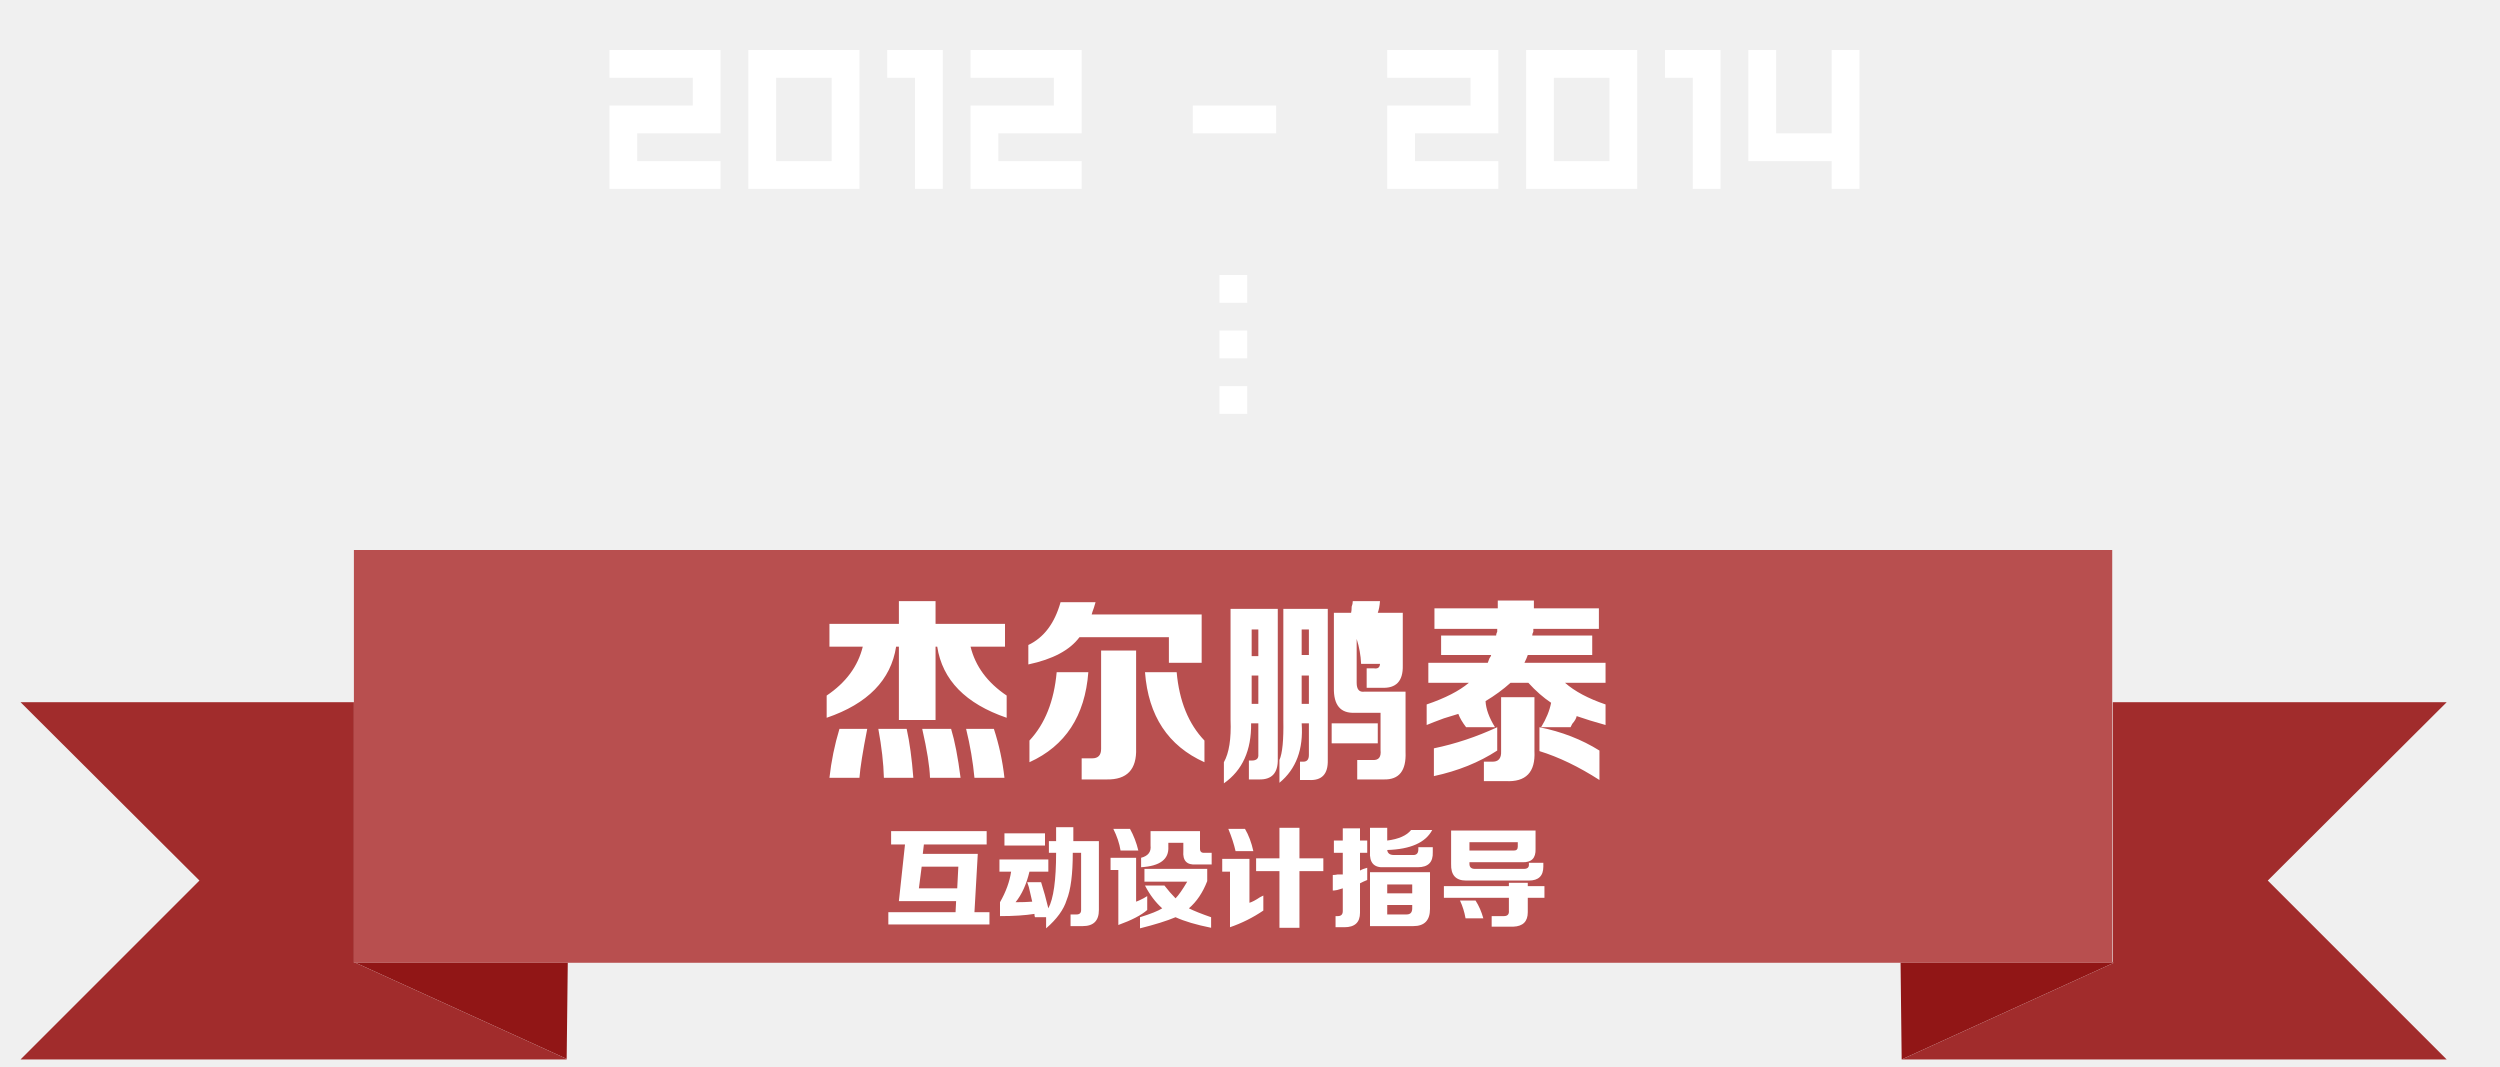
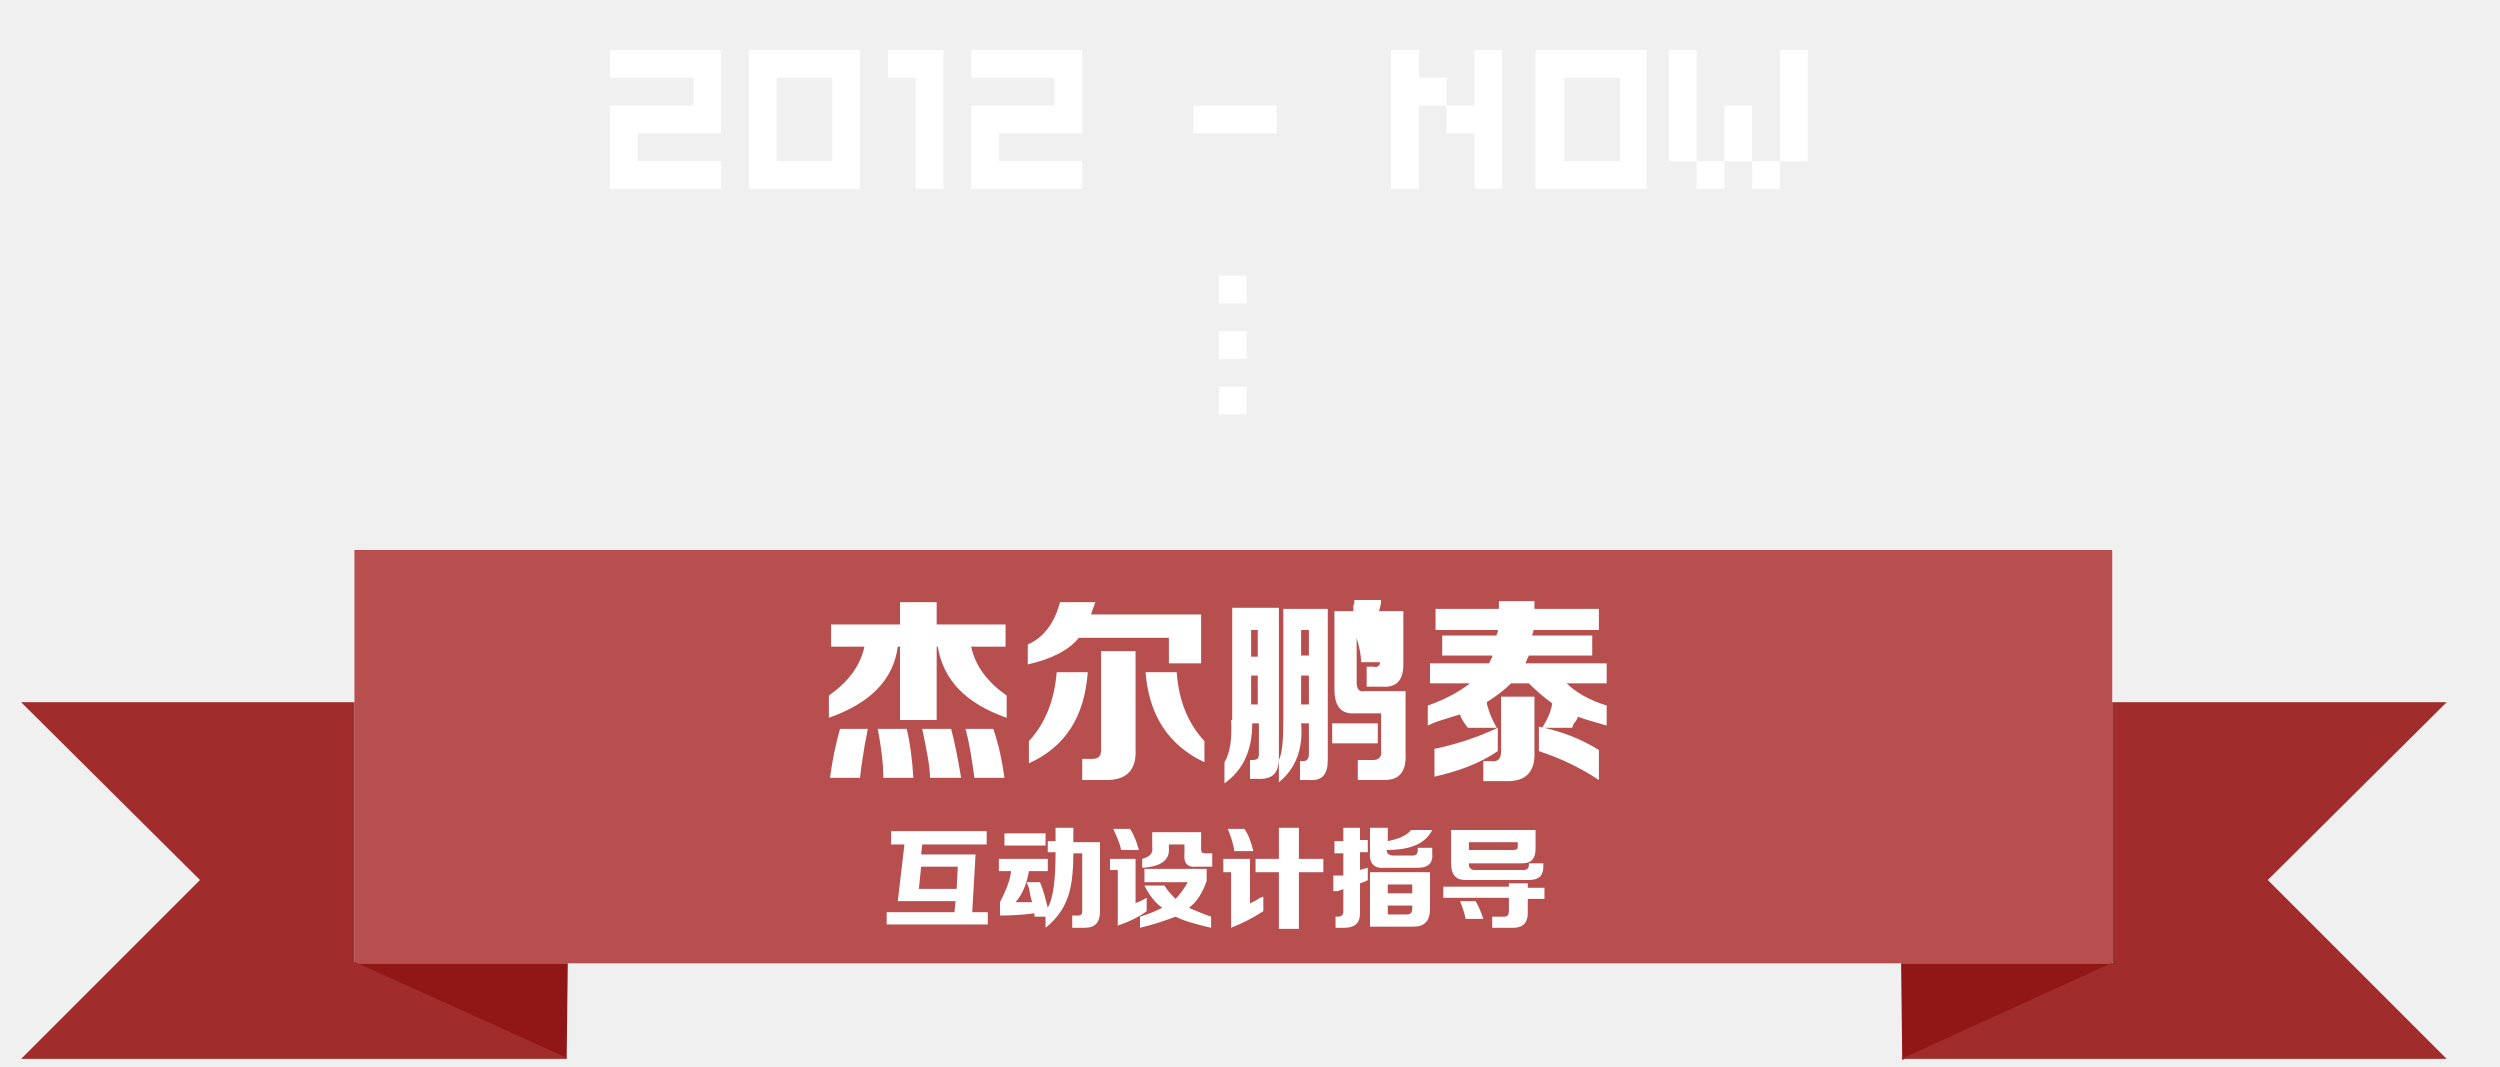
- <svg xmlns="http://www.w3.org/2000/svg" xmlns:xlink="http://www.w3.org/1999/xlink" version="1.1" preserveAspectRatio="none" x="0px" y="0px" width="225px" height="96px" viewBox="0 0 225 96">
-   <defs>
-     <g id="Layer2_0_FILL">
-       <path fill="#B84F4F" stroke="none" d=" M 190.1 86.65 L 190.1 86.6 190.1 49.5 31.85 49.5 31.85 63.2 31.85 86.65 32 86.65 51.1 86.65 171.05 86.65 190.1 86.65 Z" />
-       <path fill="#911616" stroke="none" d=" M 51 95.3 L 51.1 86.65 32 86.65 51 95.3 M 171.05 86.65 L 171.15 95.35 190.25 86.65 190.1 86.65 171.05 86.65 Z" />
-       <path fill="#A12C2C" stroke="none" d=" M 31.85 86.65 L 31.85 63.2 1.85 63.2 17.95 79.25 1.85 95.35 51 95.35 51 95.3 32 86.65 31.85 86.65 M 190.1 86.6 L 190.1 86.65 190.25 86.65 171.15 95.35 220.2 95.35 204.1 79.25 220.2 63.2 190.15 63.2 190.15 86.55 190.1 86.6 Z" />
-       <path fill="#FFFFFF" stroke="none" d=" M 67.35 17 L 77.35 17 77.35 4.5 67.35 4.5 67.35 17 M 69.85 7 L 74.85 7 74.85 14.5 69.85 14.5 69.85 7 M 62.35 7 L 62.35 9.5 54.85 9.5 54.85 17 64.85 17 64.85 14.5 57.35 14.5 57.35 12 64.85 12 64.85 4.5 54.85 4.5 54.85 7 62.35 7 M 112.25 34.75 L 109.75 34.75 109.75 37.25 112.25 37.25 112.25 34.75 M 112.25 27.25 L 112.25 24.75 109.75 24.75 109.75 27.25 112.25 27.25 M 112.25 32.25 L 112.25 29.75 109.75 29.75 109.75 32.25 112.25 32.25 M 82.35 17 L 84.85 17 84.85 4.5 79.85 4.5 79.85 7 82.35 7 82.35 17 M 97.35 12 L 97.35 4.5 87.35 4.5 87.35 7 94.85 7 94.85 9.5 87.35 9.5 87.35 17 97.35 17 97.35 14.5 89.85 14.5 89.85 12 97.35 12 M 107.35 9.5 L 107.35 12 114.85 12 114.85 9.5 107.35 9.5 M 134.85 12 L 134.85 4.5 124.85 4.5 124.85 7 132.35 7 132.35 9.5 124.85 9.5 124.85 17 134.85 17 134.85 14.5 127.35 14.5 127.35 12 134.85 12 M 147.35 17 L 147.35 4.5 137.35 4.5 137.35 17 147.35 17 M 144.85 7 L 144.85 14.5 139.85 14.5 139.85 7 144.85 7 M 149.85 4.5 L 149.85 7 152.35 7 152.35 17 154.85 17 154.85 4.5 149.85 4.5 M 164.85 4.5 L 164.85 12 159.85 12 159.85 4.5 157.35 4.5 157.35 14.5 164.85 14.5 164.85 17 167.35 17 167.35 4.5 164.85 4.5 Z" />
+ <svg xmlns="http://www.w3.org/2000/svg" version="1.1" id="图层_1" x="0px" y="0px" viewBox="-308 547.5 225 96" style="enable-background:new -308 547.5 225 96;" xml:space="preserve">
+   <style type="text/css">
+ 	.st0{fill:#B84F4F;}
+ 	.st1{fill:#911616;}
+ 	.st2{fill:#A12C2C;}
+ 	.st3{fill:#FFFFFF;}
+ </style>
+   <g transform="matrix( 1, 0, 0, 1, 0,0) ">
+     <g>
+       <g id="Layer2_0_FILL">
+         <path class="st0" d="M-117.9,634.2L-117.9,634.2V597h-158.2v13.7v23.5h0.1h19.1h119.9H-117.9z" />
+         <path class="st1" d="M-257,642.8l0.1-8.6H-276L-257,642.8 M-136.9,634.2l0.1,8.7l19.1-8.7h-0.1H-136.9z" />
+         <path class="st2" d="M-276.1,634.2v-23.5h-30l16.1,16l-16.1,16.1h49.1v-0.1l-19-8.6H-276.1 M-117.9,634.1L-117.9,634.1l0.1,0     l-19.1,8.7h49.1l-16.1-16.1l16.1-16h-30.1L-117.9,634.1L-117.9,634.1z" />
+         <path class="st3" d="M-240.6,564.5h10V552h-10V564.5 M-238.1,554.5h5v7.5h-5V554.5 M-169.8,564.5h10V552h-10V564.5 M-167.2,554.5     h5v7.5h-5V554.5 M-245.6,554.5v2.5h-7.5v7.5h10V562h-7.5v-2.5h7.5V552h-10v2.5H-245.6 M-195.8,582.3h-2.5v2.5h2.5V582.3      M-195.8,574.8v-2.5h-2.5v2.5H-195.8 M-195.8,579.8v-2.5h-2.5v2.5H-195.8 M-225.6,564.5h2.5V552h-5v2.5h2.5V564.5 M-210.6,559.5     V552h-10v2.5h7.5v2.5h-7.5v7.5h10V562h-7.5v-2.5H-210.6 M-200.6,557v2.5h7.5V557H-200.6 M-177.8,554.5h-2.5V552h-2.5v12.5h2.5     V557h2.5V554.5 M-172.8,552h-2.5v5h-2.5v2.5h2.5v5h2.5V552 M-155.3,562v2.5h2.5V562H-155.3 M-155.3,552h-2.5v10h2.5V552      M-150.3,562v-5h-2.5v5H-150.3 M-150.3,562v2.5h2.5V562H-150.3 M-145.3,552h-2.5v10h2.5V552z" />
+       </g>
    </g>
-     <g id="Layer1_0_FILL">
-       <path fill="#FFFFFF" stroke="none" d=" M 131.9 82.65 L 133.5 82.65 Q 133.25 81.75 132.8 81.05 L 131.4 81.05 Q 131.75 81.8 131.9 82.65 M 137.5 79.75 L 137.5 79.45 135.8 79.45 135.8 79.75 129.95 79.75 129.95 80.8 135.8 80.8 135.8 81.95 Q 135.85 82.45 135.35 82.45 L 134.25 82.45 134.25 83.4 136.2 83.4 Q 137.5 83.35 137.5 82.1 L 137.5 80.8 139 80.8 139 79.75 137.5 79.75 M 138.2 76.4 L 138.2 74.75 130.6 74.75 130.6 77.75 Q 130.55 79.25 131.95 79.25 L 137.6 79.25 Q 138.9 79.25 138.9 78 L 138.9 77.65 137.6 77.65 137.6 77.75 Q 137.65 78.2 137.15 78.2 L 132.75 78.2 Q 132.25 78.2 132.25 77.75 L 132.25 77.6 137 77.6 Q 138.25 77.65 138.2 76.4 M 132.25 75.8 L 136.6 75.8 136.6 76.2 Q 136.6 76.55 136.25 76.55 L 132.25 76.55 132.25 75.8 M 127.2 83.35 Q 128.7 83.35 128.7 81.8 L 128.7 78.5 123.3 78.5 123.3 83.35 127.2 83.35 M 127.1 79.6 L 127.1 80.4 124.85 80.4 124.85 79.6 127.1 79.6 M 124.85 82.3 L 124.85 81.45 127.1 81.45 127.1 81.75 Q 127.1 82.3 126.6 82.3 L 124.85 82.3 M 128.9 74.7 L 127 74.7 Q 126.4 75.45 124.85 75.65 L 124.85 74.5 123.3 74.5 123.3 76.65 Q 123.2 78.15 124.6 78.05 L 127.6 78.05 Q 129 78.05 128.95 76.7 L 128.95 76.25 127.65 76.25 127.65 76.45 Q 127.65 77 127.1 76.95 L 125.45 76.95 Q 124.9 76.95 124.85 76.5 128 76.4 128.9 74.7 M 120.85 75.65 L 120.05 75.65 120.05 76.75 120.85 76.75 120.85 78.7 Q 120.7 78.7 120.4 78.7 120.15 78.75 119.95 78.75 L 119.95 80.15 Q 120.1 80.15 120.35 80.1 120.7 80 120.85 79.95 L 120.85 82 Q 120.85 82.45 120.4 82.45 L 120.2 82.45 120.2 83.45 121 83.45 Q 122.4 83.45 122.4 82.15 L 122.4 79.5 Q 122.5 79.45 122.7 79.35 122.95 79.25 123.05 79.2 L 123.05 78.1 Q 122.65 78.2 122.4 78.35 L 122.4 76.75 123.05 76.75 123.05 75.65 122.4 75.65 122.4 74.55 120.85 74.55 120.85 75.65 M 113.7 81.95 L 113.7 80.6 Q 113.6 80.65 113.4 80.75 112.8 81.15 112.45 81.25 L 112.45 77.3 110 77.3 110 78.45 110.7 78.45 110.7 83.45 Q 112.3 82.9 113.7 81.95 M 112.8 76.6 Q 112.55 75.45 112.05 74.6 L 110.55 74.6 Q 111 75.7 111.2 76.6 L 112.8 76.6 M 119.1 77.25 L 116.95 77.25 116.95 74.5 115.15 74.5 115.15 77.25 113.05 77.25 113.05 78.4 115.15 78.4 115.15 83.5 116.95 83.5 116.95 78.4 119.1 78.4 119.1 77.25 M 108.65 79.3 L 108.65 78.2 103 78.2 103 79.35 106.85 79.35 Q 106.2 80.45 105.8 80.85 105.3 80.35 104.8 79.7 L 103.05 79.7 Q 103.7 80.95 104.6 81.75 104.05 82.1 102.6 82.55 L 102.6 83.55 Q 104.6 83.05 105.8 82.55 107 83.1 109 83.5 L 109 82.55 Q 107.7 82.1 107 81.75 108.05 80.85 108.65 79.3 M 109.05 76.75 L 108.45 76.75 Q 108 76.8 108 76.4 L 108 74.8 103.55 74.8 103.55 76.1 Q 103.65 76.95 102.7 77.2 L 102.7 78.05 Q 105.25 77.9 105.15 76.2 L 105.15 75.85 106.5 75.85 106.5 76.6 Q 106.4 77.9 107.65 77.8 L 109.05 77.8 109.05 76.75 M 100.2 74.6 Q 100.7 75.6 100.85 76.55 L 102.45 76.55 Q 102.2 75.5 101.7 74.6 L 100.2 74.6 M 99.95 78.3 L 100.65 78.3 100.65 83.25 Q 102.45 82.6 103.25 81.9 L 103.25 80.65 Q 102.95 80.85 102.5 81.05 102.35 81.1 102.25 81.15 L 102.25 77.2 99.95 77.2 99.95 78.3 M 96.6 75.7 L 96.6 74.45 95.05 74.45 95.05 75.7 94.4 75.7 94.4 76.75 95.05 76.75 Q 95.05 80.45 94.35 81.75 94.05 80.5 93.7 79.4 L 92.45 79.4 Q 92.5 79.55 92.6 79.85 92.8 80.75 92.9 81.15 92.25 81.2 91.4 81.2 92.25 80.15 92.65 78.45 L 94.35 78.45 94.35 77.35 89.95 77.35 89.95 78.45 91 78.45 Q 90.8 79.8 90 81.2 L 90 82.45 Q 91.85 82.45 93.1 82.25 93.1 82.45 93.15 82.55 L 94.15 82.55 94.15 83.55 Q 95.6 82.3 96 81 96.55 79.65 96.55 76.75 L 97.3 76.75 97.3 81.9 Q 97.3 82.3 96.9 82.3 L 96.35 82.3 96.35 83.35 97.45 83.35 Q 98.9 83.35 98.9 81.9 L 98.9 75.7 96.6 75.7 M 94.05 76.1 L 94.05 75 90.4 75 90.4 76.1 94.05 76.1 M 88.8 76 L 88.8 74.8 80.2 74.8 80.2 76 81.45 76 80.9 81.1 86.05 81.1 86 82.1 79.95 82.1 79.95 83.2 89.05 83.2 89.05 82.1 87.7 82.1 88 76.85 83.05 76.85 83.15 76 88.8 76 M 86.25 78 L 86.15 79.95 82.7 79.95 82.95 78 86.25 78 M 138.1 67.6 L 138.1 62.75 135.1 62.75 135.1 67.6 Q 135.15 68.6 134.25 68.55 L 133.55 68.55 133.55 70.3 135.5 70.3 Q 138.25 70.45 138.1 67.6 M 129.05 67.35 L 129.05 69.85 Q 132.3 69.15 134.75 67.55 L 134.75 65.45 Q 131.95 66.75 129.05 67.35 M 143.95 70.2 L 143.95 67.55 Q 141.55 66.05 138.55 65.45 L 138.55 67.6 Q 141.15 68.4 143.95 70.2 M 143.3 58.95 L 143.3 57.2 137.9 57.2 Q 137.9 57.05 138 56.85 138 56.65 138 56.6 L 143.9 56.6 143.9 54.75 138.05 54.75 138.05 54.05 134.8 54.05 134.8 54.75 129.1 54.75 129.1 56.6 134.75 56.6 Q 134.75 56.65 134.75 56.85 134.65 57.05 134.65 57.2 L 129.7 57.2 129.7 58.95 134.2 58.95 Q 134.2 59.05 134.05 59.25 133.95 59.55 133.9 59.65 L 128.55 59.65 128.55 61.45 132.2 61.45 Q 130.9 62.55 128.4 63.4 L 128.4 65.25 Q 129 65 129.95 64.65 130.8 64.4 131.25 64.25 131.45 64.8 131.95 65.45 L 134.55 65.45 Q 133.75 64.15 133.7 63.1 134.95 62.35 135.95 61.45 L 137.55 61.45 Q 138.55 62.55 139.6 63.25 139.4 64.3 138.7 65.45 L 141.35 65.45 Q 141.4 65.35 141.5 65.15 141.85 64.75 141.9 64.45 143.05 64.85 144.5 65.25 L 144.5 63.4 Q 142.15 62.6 140.85 61.45 L 144.5 61.45 144.5 59.65 137.2 59.65 Q 137.4 59.25 137.5 58.95 L 143.3 58.95 M 120.05 55.15 L 120.05 61.9 Q 120 64.25 121.95 64.15 L 124.25 64.15 124.25 67.5 Q 124.35 68.45 123.55 68.4 L 122.15 68.4 122.15 70.15 124.55 70.15 Q 126.6 70.2 126.5 67.7 L 126.5 62.25 122.8 62.25 Q 122.1 62.35 122.1 61.45 L 122.1 57.5 Q 122.45 58.6 122.5 59.75 L 124.2 59.75 Q 124.175 60.237 123.65 60.15 L 123 60.15 123 61.9 124.35 61.9 Q 126.3 62 126.25 59.9 L 126.25 55.15 124 55.15 Q 124.15 54.75 124.2 54.1 L 121.75 54.1 Q 121.75 54.35 121.65 54.6 121.65 54.95 121.6 55.15 L 120.05 55.15 M 119.85 65.1 L 119.85 66.9 124 66.9 124 65.1 119.85 65.1 M 110.75 64.8 Q 110.85 67.35 110.15 68.6 L 110.15 70.5 Q 112.65 68.75 112.6 65.1 L 113.25 65.1 113.25 67.9 Q 113.3 68.45 112.65 68.45 L 112.4 68.45 112.4 70.15 113.3 70.15 Q 115.05 70.2 115 68.3 L 115 54.8 110.75 54.8 110.75 64.8 M 113.25 56.65 L 113.25 59.05 112.65 59.05 112.65 56.65 113.25 56.65 M 112.65 60.8 L 113.25 60.8 113.25 63.35 112.65 63.35 112.65 60.8 M 119.5 54.8 L 115.5 54.8 115.5 64.8 Q 115.55 67.5 115.15 68.4 L 115.15 70.45 Q 117.4 68.6 117.15 65.1 L 117.8 65.1 117.8 67.95 Q 117.8 68.55 117.3 68.55 L 117 68.55 117 70.2 117.8 70.2 Q 119.55 70.3 119.5 68.4 L 119.5 54.8 M 117.8 58.95 L 117.15 58.95 117.15 56.65 117.8 56.65 117.8 58.95 M 117.15 60.8 L 117.8 60.8 117.8 63.35 117.15 63.35 117.15 60.8 M 97.95 60.5 L 95.1 60.5 Q 94.75 64.4 92.65 66.65 L 92.65 68.6 Q 97.5 66.4 97.95 60.5 M 108.4 66.65 Q 106.25 64.4 105.9 60.5 L 103.05 60.5 Q 103.5 66.4 108.4 68.6 L 108.4 66.65 M 102.25 67.35 L 102.25 58.55 99.1 58.55 99.1 67.4 Q 99.1 68.25 98.3 68.25 L 97.35 68.25 97.35 70.15 99.6 70.15 Q 102.35 70.2 102.25 67.35 M 105.2 57.35 L 105.2 59.65 108.15 59.65 108.15 55.3 98.25 55.3 Q 98.3 55.1 98.45 54.7 98.55 54.4 98.6 54.2 L 95.45 54.2 Q 94.65 57.05 92.55 58.05 L 92.55 59.8 Q 95.85 59.1 97.15 57.35 L 105.2 57.35 M 75.55 65.6 Q 74.9 67.75 74.65 70 L 77.35 70 Q 77.45 68.65 78.05 65.6 L 75.55 65.6 M 82.2 70 Q 82 67.4 81.6 65.6 L 79.05 65.6 Q 79.5 68.05 79.55 70 L 82.2 70 M 85.6 65.6 L 83 65.6 Q 83.65 68.45 83.7 70 L 86.45 70 Q 86.1 67.25 85.6 65.6 M 89.45 65.6 L 86.95 65.6 Q 87.5 67.85 87.7 70 L 90.4 70 Q 90.15 67.75 89.45 65.6 M 84.2 58.2 L 84.35 58.2 Q 85.05 62.7 90.6 64.6 L 90.6 62.6 Q 88 60.85 87.35 58.2 L 90.45 58.2 90.45 56.15 84.2 56.15 84.2 54.1 80.9 54.1 80.9 56.15 74.65 56.15 74.65 58.2 77.65 58.2 Q 77 60.85 74.4 62.6 L 74.4 64.6 Q 79.95 62.7 80.65 58.2 L 80.9 58.2 80.9 64.8 84.2 64.8 84.2 58.2 Z" />
-     </g>
-   </defs>
-   <g transform="matrix( 1, 0, 0, 1, 0,0) ">
-     <use xlink:href="#Layer2_0_FILL" />
  </g>
  <g transform="matrix( 1, 0, 0, 1, 0,0) ">
-     <use xlink:href="#Layer1_0_FILL" />
+     <g>
+       <g id="Layer1_0_FILL">
+         <path class="st3" d="M-176.1,630.2h1.6c-0.2-0.6-0.4-1.1-0.7-1.6h-1.4C-176.4,629.1-176.2,629.6-176.1,630.2 M-170.5,627.3V627     h-1.7v0.3h-5.9v1h5.9v1.2c0,0.3-0.1,0.5-0.4,0.5h-1.1v1h1.9c0.9,0,1.3-0.5,1.3-1.3v-1.3h1.5v-1H-170.5 M-169.8,623.9v-1.7h-7.6v3     c0,1,0.4,1.5,1.3,1.5h5.7c0.9,0,1.3-0.4,1.3-1.2v-0.3h-1.3v0.1c0,0.3-0.1,0.5-0.5,0.5h-4.4c-0.3,0-0.5-0.2-0.5-0.5v-0.1h4.8     C-170.2,625.2-169.8,624.8-169.8,623.9 M-175.8,623.3h4.4v0.4c0,0.2-0.1,0.3-0.4,0.3h-4V623.3 M-180.8,630.9c1,0,1.5-0.5,1.5-1.6     V626h-5.4v4.9H-180.8 M-180.9,627.1v0.8h-2.2v-0.8H-180.9 M-183.1,629.8V629h2.2v0.3c0,0.4-0.2,0.5-0.5,0.5H-183.1 M-179.1,622.2     h-1.9c-0.4,0.5-1.1,0.8-2.1,1V622h-1.6v2.2c-0.1,1,0.4,1.5,1.3,1.4h3c0.9,0,1.4-0.4,1.3-1.3v-0.5h-1.3v0.2c0,0.4-0.2,0.5-0.5,0.5     h-1.7c-0.4,0-0.6-0.2-0.6-0.5C-181,624-179.7,623.4-179.1,622.2 M-187.1,623.2h-0.8v1.1h0.8v2c-0.1,0-0.2,0-0.5,0     c-0.2,0-0.3,0-0.4,0v1.4c0.1,0,0.2,0,0.4,0c0.2-0.1,0.4-0.1,0.5-0.2v2c0,0.3-0.1,0.5-0.5,0.5h-0.2v1h0.8c0.9,0,1.4-0.4,1.4-1.3     V627c0.1,0,0.2-0.1,0.3-0.1c0.2-0.1,0.3-0.1,0.4-0.2v-1.1c-0.3,0.1-0.5,0.1-0.7,0.2v-1.6h0.7v-1.1h-0.7v-1.1h-1.5V623.2      M-194.3,629.5v-1.3c-0.1,0-0.2,0.1-0.3,0.1c-0.4,0.3-0.7,0.4-0.9,0.5v-4h-2.4v1.2h0.7v5C-196.2,630.6-195.2,630.1-194.3,629.5      M-195.2,624.1c-0.2-0.8-0.4-1.4-0.8-2h-1.5c0.3,0.7,0.5,1.4,0.6,2H-195.2 M-188.9,624.8h-2.2V622h-1.8v2.8h-2.1v1.2h2.1v5.1h1.8     v-5.1h2.2V624.8 M-199.4,626.8v-1.1h-5.6v1.2h3.9c-0.4,0.7-0.8,1.2-1.1,1.5c-0.3-0.3-0.7-0.7-1-1.2h-1.8c0.4,0.8,0.9,1.5,1.6,2     c-0.4,0.2-1,0.5-2,0.8v1c1.3-0.3,2.4-0.7,3.2-1c0.8,0.4,1.9,0.7,3.2,1v-1c-0.9-0.3-1.5-0.6-2-0.8     C-200.3,628.7-199.8,627.9-199.4,626.8 M-198.9,624.3h-0.6c-0.3,0-0.4-0.1-0.4-0.3v-1.6h-4.4v1.3c0.1,0.6-0.2,0.9-0.9,1.1v0.8     c1.7-0.1,2.5-0.7,2.4-1.8v-0.3h1.4v0.8c-0.1,0.9,0.3,1.3,1.1,1.2h1.4V624.3 M-207.8,622.1c0.3,0.7,0.6,1.3,0.7,1.9h1.6     c-0.2-0.7-0.4-1.3-0.8-1.9H-207.8 M-208.1,625.8h0.7v5c1.2-0.4,2.1-0.9,2.6-1.3v-1.2c-0.2,0.1-0.5,0.3-0.8,0.4     c-0.1,0-0.2,0.1-0.2,0.1v-4h-2.3V625.8 M-211.4,623.2V622h-1.6v1.2h-0.7v1h0.7c0,2.5-0.2,4.1-0.7,5c-0.2-0.8-0.4-1.6-0.7-2.3     h-1.2c0,0.1,0.1,0.2,0.2,0.5c0.1,0.6,0.2,1,0.3,1.3c-0.4,0-0.9,0-1.5,0c0.6-0.7,1-1.6,1.2-2.8h1.7v-1.1h-4.4v1.1h1.1     c-0.1,0.9-0.5,1.8-1,2.8v1.2c1.2,0,2.3-0.1,3.1-0.2c0,0.1,0,0.2,0,0.3h1v1c1-0.8,1.6-1.7,1.9-2.5c0.4-0.9,0.6-2.3,0.6-4.2h0.8     v5.2c0,0.3-0.1,0.4-0.4,0.4h-0.5v1.1h1.1c1,0,1.4-0.5,1.4-1.5v-6.2H-211.4 M-213.9,623.6v-1.1h-3.7v1.1H-213.9 M-219.2,623.5     v-1.2h-8.6v1.2h1.2l-0.6,5.1h5.2l-0.1,1h-6.1v1.1h9.1v-1.1h-1.4l0.3-5.2h-4.9l0.1-0.9H-219.2 M-221.8,625.5l-0.1,2h-3.4l0.2-2     H-221.8 M-169.9,615.1v-4.9h-3v4.9c0,0.7-0.3,1-0.9,0.9h-0.7v1.8h1.9C-170.7,617.9-169.8,617-169.9,615.1 M-178.9,614.9v2.5     c2.2-0.5,4.1-1.2,5.7-2.3V613C-175.1,613.9-177,614.5-178.9,614.9 M-164.1,617.7v-2.7c-1.6-1-3.4-1.7-5.4-2.1v2.2     C-167.7,615.7-165.9,616.5-164.1,617.7 M-164.7,606.5v-1.8h-5.4c0-0.1,0-0.2,0.1-0.3c0-0.1,0-0.2,0-0.2h5.9v-1.9h-5.8v-0.7h-3.2     v0.7h-5.7v1.9h5.6c0,0,0,0.1,0,0.2c-0.1,0.1-0.1,0.2-0.1,0.3h-4.9v1.8h4.5c0,0.1,0,0.2-0.1,0.3c-0.1,0.2-0.1,0.3-0.2,0.4h-5.3     v1.8h3.6c-0.9,0.7-2.1,1.4-3.8,2v1.8c0.4-0.2,0.9-0.4,1.6-0.6c0.6-0.2,1-0.3,1.3-0.4c0.1,0.4,0.4,0.8,0.7,1.2h2.6     c-0.5-0.9-0.8-1.7-0.9-2.3c0.8-0.5,1.6-1.1,2.2-1.7h1.6c0.7,0.7,1.4,1.3,2.1,1.8c-0.1,0.7-0.4,1.4-0.9,2.2h2.7     c0-0.1,0.1-0.2,0.1-0.3c0.2-0.3,0.4-0.5,0.4-0.7c0.8,0.3,1.6,0.5,2.6,0.8v-1.8c-1.6-0.5-2.8-1.2-3.6-2h3.6v-1.8h-7.3     c0.1-0.3,0.2-0.5,0.3-0.7H-164.7 M-187.9,602.7v6.8c0,1.6,0.6,2.3,1.9,2.2h2.3v3.3c0.1,0.6-0.2,0.9-0.7,0.9h-1.4v1.8h2.4     c1.4,0,2-0.8,1.9-2.5v-5.5h-3.7c-0.5,0.1-0.7-0.2-0.7-0.8v-4c0.2,0.7,0.4,1.5,0.4,2.2h1.7c0,0.3-0.2,0.5-0.6,0.4h-0.6v1.8h1.4     c1.3,0.1,1.9-0.6,1.9-2v-4.8h-2.2c0.1-0.3,0.2-0.6,0.2-1h-2.4c0,0.2,0,0.3-0.1,0.5c0,0.2,0,0.4,0,0.5H-187.9 M-188.1,612.6v1.8     h4.1v-1.8H-188.1 M-197.2,612.3c0.1,1.7-0.1,3-0.6,3.8v1.9c1.7-1.2,2.5-3,2.5-5.4h0.6v2.8c0,0.4-0.2,0.5-0.6,0.5h-0.2v1.7h0.9     c1.2,0,1.7-0.6,1.7-1.9v-13.5h-4.2V612.3 M-194.8,604.2v2.4h-0.6v-2.4H-194.8 M-195.4,608.3h0.6v2.6h-0.6V608.3 M-188.5,602.3h-4     v10c0,1.8-0.1,3-0.4,3.6v2c1.5-1.2,2.2-3,2-5.3h0.7v2.8c0,0.4-0.2,0.6-0.5,0.6h-0.3v1.7h0.8c1.2,0.1,1.7-0.5,1.7-1.8V602.3      M-190.2,606.5h-0.7v-2.3h0.7V606.5 M-190.9,608.3h0.7v2.6h-0.7V608.3 M-210.1,608h-2.8c-0.2,2.6-1.1,4.7-2.5,6.2v2     C-212.1,614.7-210.4,612-210.1,608 M-199.6,614.2c-1.4-1.5-2.3-3.5-2.5-6.2h-2.8c0.3,3.9,2.1,6.6,5.3,8.1V614.2 M-205.8,614.9     v-8.8h-3.1v8.9c0,0.6-0.3,0.8-0.8,0.8h-0.9v1.9h2.2C-206.6,617.7-205.7,616.8-205.8,614.9 M-202.8,604.9v2.3h2.9v-4.4h-9.9     c0-0.1,0.1-0.3,0.2-0.6c0.1-0.2,0.1-0.4,0.2-0.5h-3.2c-0.5,1.9-1.5,3.2-2.9,3.8v1.8c2.2-0.5,3.7-1.3,4.6-2.4H-202.8      M-232.4,613.1c-0.4,1.4-0.7,2.9-0.9,4.4h2.7c0.1-0.9,0.3-2.4,0.7-4.4H-232.4 M-225.8,617.5c-0.1-1.7-0.3-3.2-0.6-4.4h-2.6     c0.3,1.6,0.5,3.1,0.5,4.4H-225.8 M-222.4,613.1h-2.6c0.4,1.9,0.7,3.4,0.7,4.4h2.8C-221.8,615.7-222.1,614.2-222.4,613.1      M-218.6,613.1h-2.5c0.4,1.5,0.6,3,0.8,4.4h2.7C-217.8,616-218.1,614.6-218.6,613.1 M-223.8,605.7h0.2c0.5,3,2.5,5.1,6.2,6.4v-2     c-1.7-1.2-2.8-2.6-3.2-4.4h3.1v-2h-6.2v-2h-3.3v2h-6.2v2h3c-0.4,1.8-1.5,3.2-3.2,4.4v2c3.7-1.3,5.8-3.4,6.2-6.4h0.2v6.6h3.3     V605.7z" />
+       </g>
+     </g>
  </g>
</svg>
